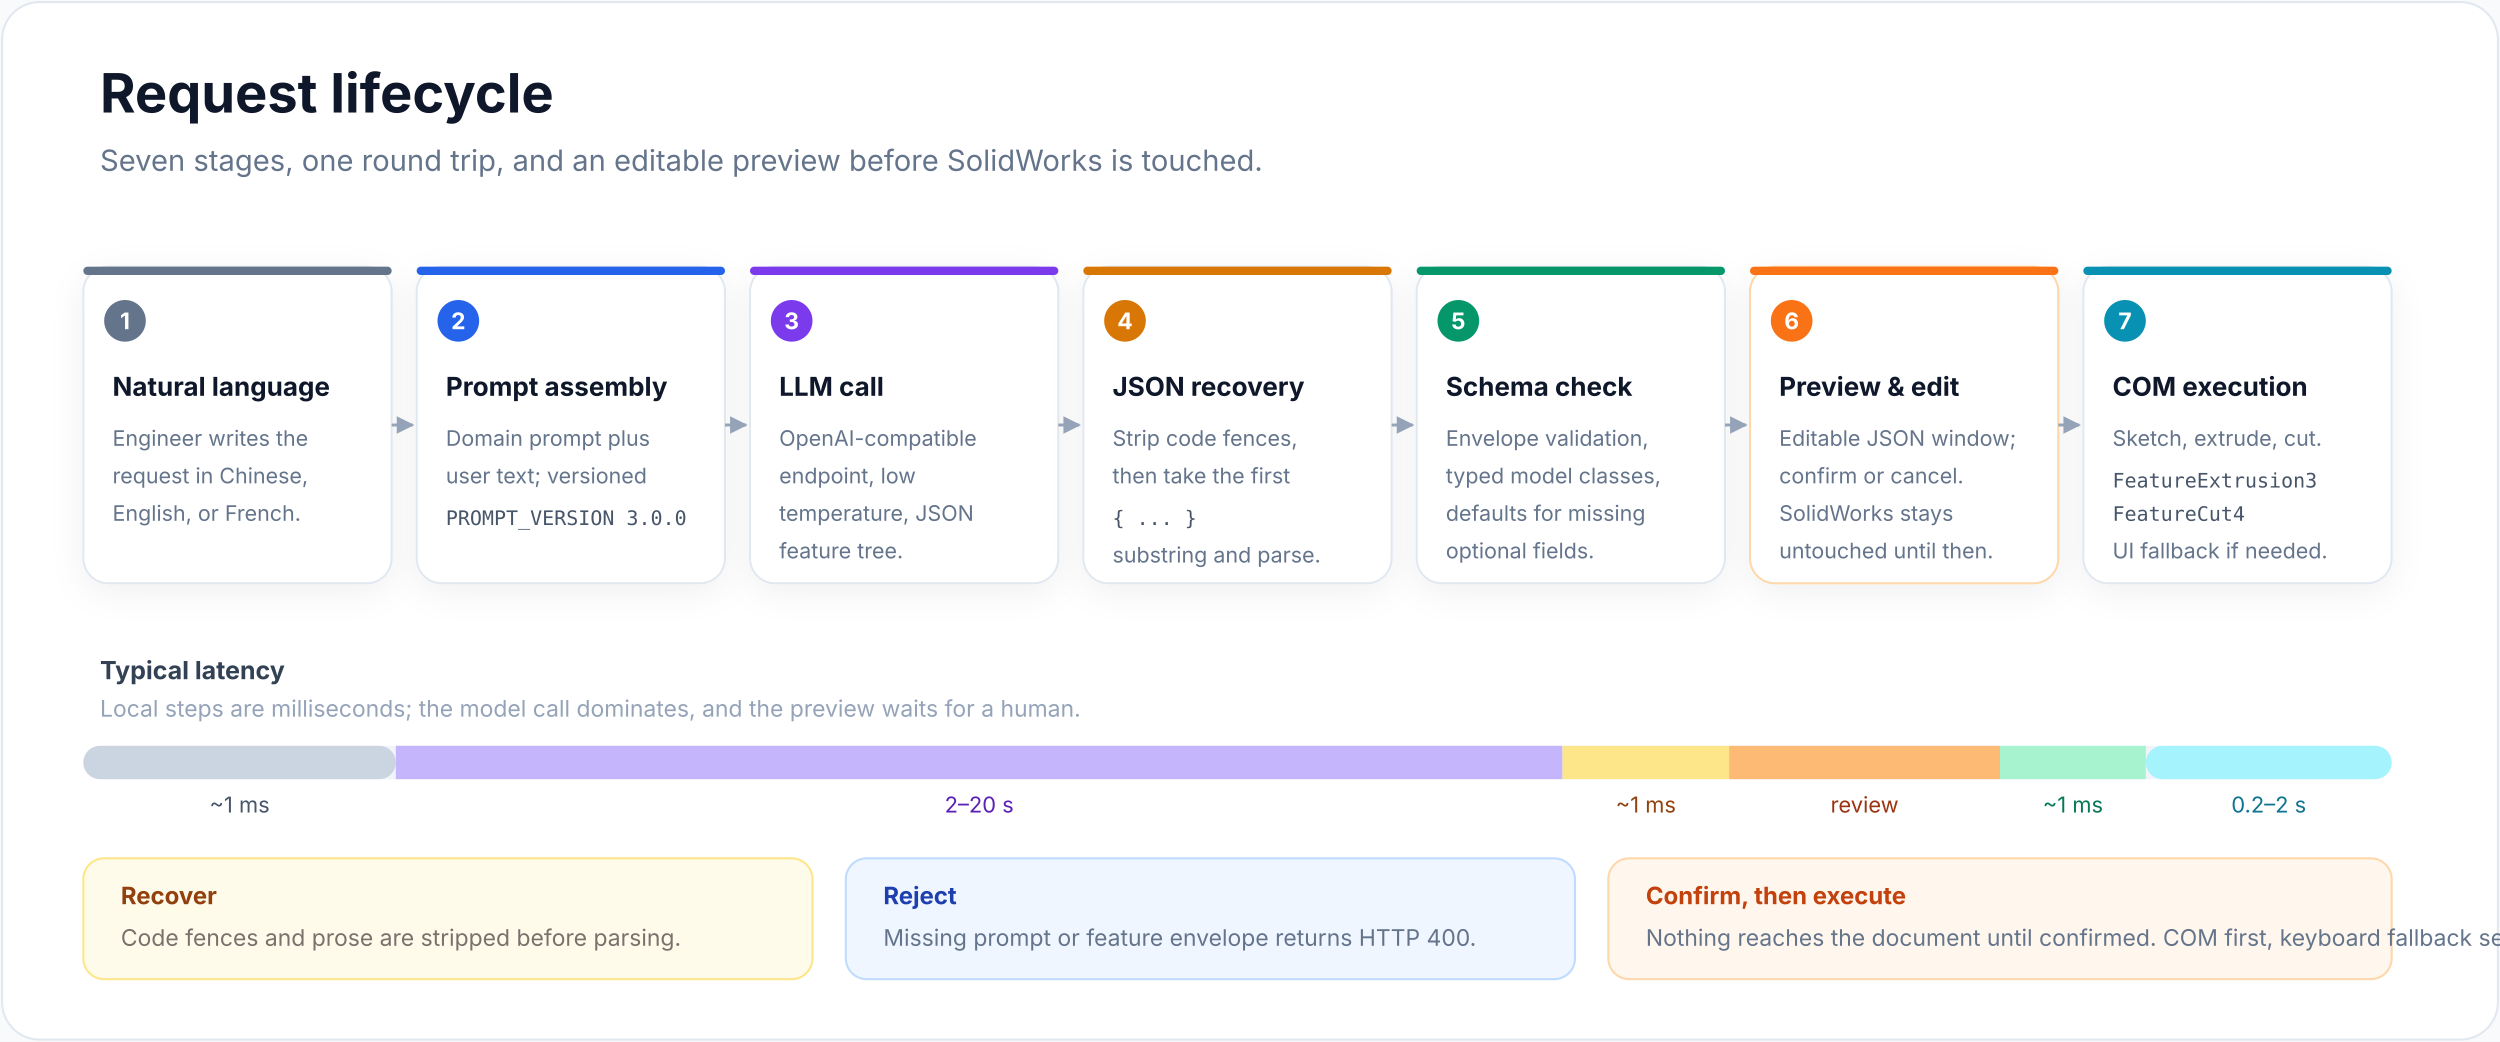
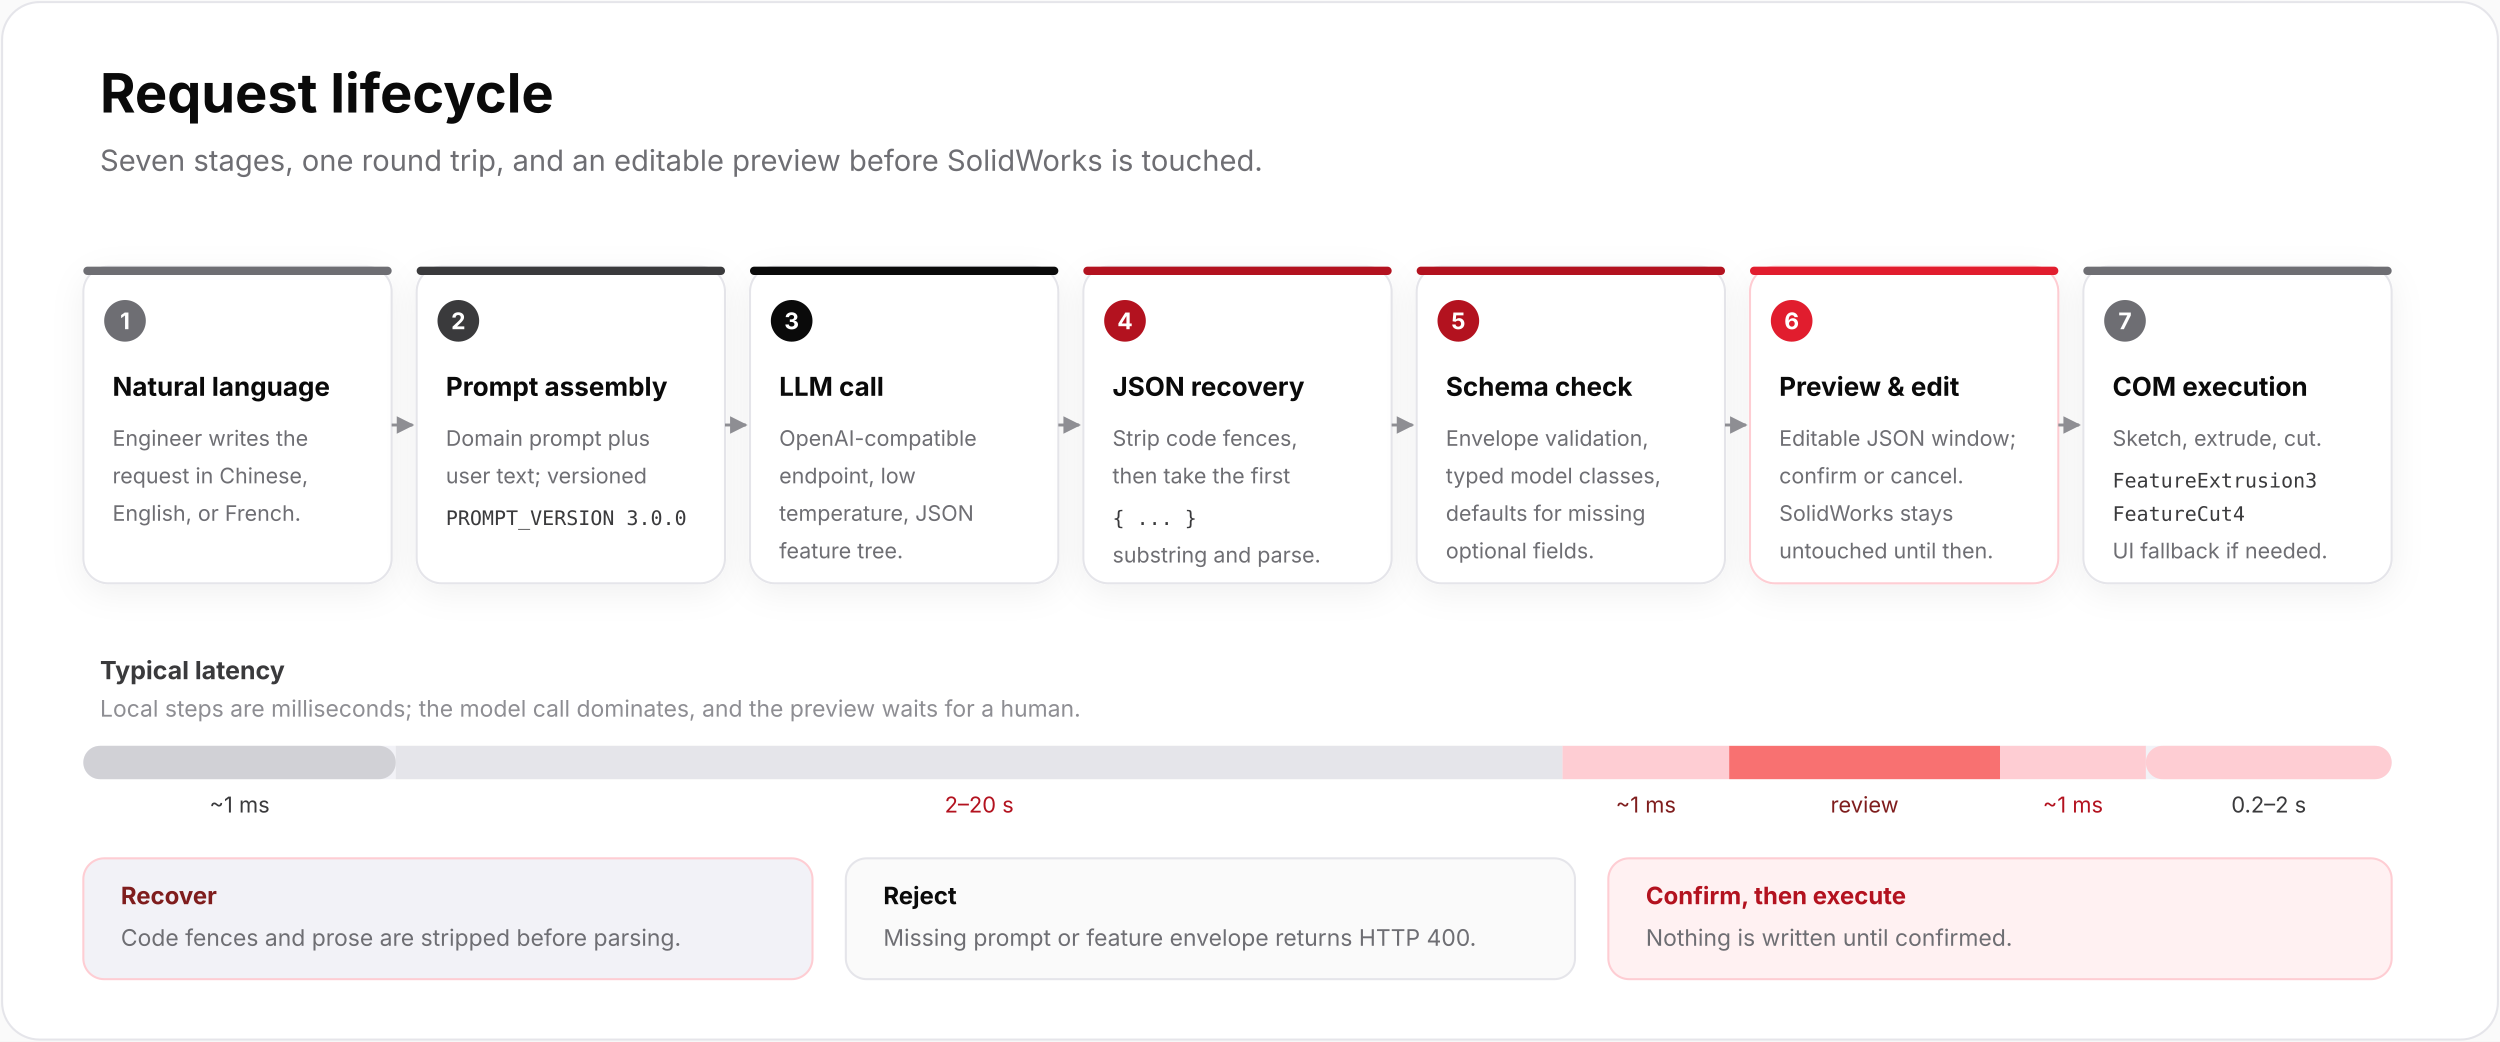
<svg xmlns="http://www.w3.org/2000/svg" width="1200" height="500" viewBox="0 0 1200 500" role="img" aria-labelledby="pipe-title pipe-desc">
  <defs>
    <marker id="pa" viewBox="0 0 10 10" refX="9" refY="5" markerWidth="6" markerHeight="6" orient="auto">
-       <path d="M0 0L10 5L0 10z" fill="#94A3B8" />
+       <path d="M0 0L10 5L0 10z" fill="#8E8E93" />
    </marker>
    <filter id="ps" x="-20%" y="-20%" width="140%" height="150%">
-       <feDropShadow dx="0" dy="4" stdDeviation="8" flood-color="#0F172A" flood-opacity="0.06" />
+       <feDropShadow dx="0" dy="4" stdDeviation="8" flood-color="#0A0A0A" flood-opacity="0.06" />
    </filter>
    <style>
      .ui { font-family: Inter, -apple-system, BlinkMacSystemFont, "Segoe UI", Roboto, Helvetica, Arial, "PingFang SC", "Microsoft YaHei", "Noto Sans CJK SC", sans-serif; }
      .mono { font-family: ui-monospace, SFMono-Regular, Menlo, Consolas, monospace; }
-       .t { font-size: 12.5px; font-weight: 700; fill: #0F172A; }
-       .d { font-size: 10.3px; fill: #64748B; }
-       .m { font-family: ui-monospace, SFMono-Regular, Menlo, Consolas, monospace; font-size: 9.6px; fill: #475569; }
+       .t { font-size: 12.5px; font-weight: 700; fill: #0A0A0A; }
+       .d { font-size: 10.3px; fill: #6E6E73; }
+       .m { font-family: ui-monospace, SFMono-Regular, Menlo, Consolas, monospace; font-size: 9.6px; fill: #3A3A3C; }
      .n { font-size: 11px; font-weight: 700; fill: #FFFFFF; }
    </style>
  </defs>
-   <rect width="1200" height="500" fill="#F8FAFC" />
-   <rect x="1" y="1" width="1198" height="498" rx="18" fill="#FFFFFF" stroke="#E2E8F0" />
-   <text class="ui" x="48" y="54" font-size="26" font-weight="700" fill="#0F172A">Request lifecycle</text>
-   <text class="ui" x="48" y="82" font-size="14" fill="#64748B">Seven stages, one round trip, and an editable preview before SolidWorks is touched.</text>
+   <rect width="1200" height="500" fill="#FAFAFA" />
+   <rect x="1" y="1" width="1198" height="498" rx="18" fill="#FFFFFF" stroke="#E5E5EA" />
+   <text class="ui" x="48" y="54" font-size="26" font-weight="700" fill="#0A0A0A">Request lifecycle</text>
+   <text class="ui" x="48" y="82" font-size="14" fill="#6E6E73">Seven stages, one round trip, and an editable preview before SolidWorks is touched.</text>
  <g>
-     <rect x="40" y="128" width="148" height="152" rx="12" fill="#FFFFFF" stroke="#E2E8F0" filter="url(#ps)" />
-     <rect x="40" y="128" width="148" height="4" rx="2" fill="#64748B" />
-     <circle cx="60" cy="154" r="10" fill="#64748B" />
+     <rect x="40" y="128" width="148" height="152" rx="12" fill="#FFFFFF" stroke="#E5E5EA" filter="url(#ps)" />
+     <rect x="40" y="128" width="148" height="4" rx="2" fill="#6E6E73" />
+     <circle cx="60" cy="154" r="10" fill="#6E6E73" />
    <text class="ui n" x="60" y="158" text-anchor="middle">1</text>
    <text class="ui t" x="54" y="190">Natural language</text>
    <text class="ui d" x="54" y="214">Engineer writes the</text>
    <text class="ui d" x="54" y="232">request in Chinese,</text>
    <text class="ui d" x="54" y="250">English, or French.</text>
  </g>
  <g>
-     <rect x="200" y="128" width="148" height="152" rx="12" fill="#FFFFFF" stroke="#E2E8F0" filter="url(#ps)" />
-     <rect x="200" y="128" width="148" height="4" rx="2" fill="#2563EB" />
-     <circle cx="220" cy="154" r="10" fill="#2563EB" />
+     <rect x="200" y="128" width="148" height="152" rx="12" fill="#FFFFFF" stroke="#E5E5EA" filter="url(#ps)" />
+     <rect x="200" y="128" width="148" height="4" rx="2" fill="#3A3A3C" />
+     <circle cx="220" cy="154" r="10" fill="#3A3A3C" />
    <text class="ui n" x="220" y="158" text-anchor="middle">2</text>
    <text class="ui t" x="214" y="190">Prompt assembly</text>
    <text class="ui d" x="214" y="214">Domain prompt plus</text>
    <text class="ui d" x="214" y="232">user text; versioned</text>
    <text class="ui m" x="214" y="252">PROMPT_VERSION 3.0.0</text>
  </g>
  <g>
-     <rect x="360" y="128" width="148" height="152" rx="12" fill="#FFFFFF" stroke="#E2E8F0" filter="url(#ps)" />
-     <rect x="360" y="128" width="148" height="4" rx="2" fill="#7C3AED" />
-     <circle cx="380" cy="154" r="10" fill="#7C3AED" />
+     <rect x="360" y="128" width="148" height="152" rx="12" fill="#FFFFFF" stroke="#E5E5EA" filter="url(#ps)" />
+     <rect x="360" y="128" width="148" height="4" rx="2" fill="#0A0A0A" />
+     <circle cx="380" cy="154" r="10" fill="#0A0A0A" />
    <text class="ui n" x="380" y="158" text-anchor="middle">3</text>
    <text class="ui t" x="374" y="190">LLM call</text>
    <text class="ui d" x="374" y="214">OpenAI-compatible</text>
    <text class="ui d" x="374" y="232">endpoint, low</text>
    <text class="ui d" x="374" y="250">temperature, JSON</text>
    <text class="ui d" x="374" y="268">feature tree.</text>
  </g>
  <g>
-     <rect x="520" y="128" width="148" height="152" rx="12" fill="#FFFFFF" stroke="#E2E8F0" filter="url(#ps)" />
-     <rect x="520" y="128" width="148" height="4" rx="2" fill="#D97706" />
-     <circle cx="540" cy="154" r="10" fill="#D97706" />
+     <rect x="520" y="128" width="148" height="152" rx="12" fill="#FFFFFF" stroke="#E5E5EA" filter="url(#ps)" />
+     <rect x="520" y="128" width="148" height="4" rx="2" fill="#B3121F" />
+     <circle cx="540" cy="154" r="10" fill="#B3121F" />
    <text class="ui n" x="540" y="158" text-anchor="middle">4</text>
    <text class="ui t" x="534" y="190">JSON recovery</text>
    <text class="ui d" x="534" y="214">Strip code fences,</text>
    <text class="ui d" x="534" y="232">then take the first</text>
    <text class="ui m" x="534" y="252">{ ... }</text>
    <text class="ui d" x="534" y="270">substring and parse.</text>
  </g>
  <g>
-     <rect x="680" y="128" width="148" height="152" rx="12" fill="#FFFFFF" stroke="#E2E8F0" filter="url(#ps)" />
-     <rect x="680" y="128" width="148" height="4" rx="2" fill="#059669" />
-     <circle cx="700" cy="154" r="10" fill="#059669" />
+     <rect x="680" y="128" width="148" height="152" rx="12" fill="#FFFFFF" stroke="#E5E5EA" filter="url(#ps)" />
+     <rect x="680" y="128" width="148" height="4" rx="2" fill="#B3121F" />
+     <circle cx="700" cy="154" r="10" fill="#B3121F" />
    <text class="ui n" x="700" y="158" text-anchor="middle">5</text>
    <text class="ui t" x="694" y="190">Schema check</text>
    <text class="ui d" x="694" y="214">Envelope validation,</text>
    <text class="ui d" x="694" y="232">typed model classes,</text>
    <text class="ui d" x="694" y="250">defaults for missing</text>
    <text class="ui d" x="694" y="268">optional fields.</text>
  </g>
  <g>
-     <rect x="840" y="128" width="148" height="152" rx="12" fill="#FFFFFF" stroke="#FED7AA" filter="url(#ps)" />
-     <rect x="840" y="128" width="148" height="4" rx="2" fill="#F97316" />
-     <circle cx="860" cy="154" r="10" fill="#F97316" />
+     <rect x="840" y="128" width="148" height="152" rx="12" fill="#FFFFFF" stroke="#FECDD3" filter="url(#ps)" />
+     <rect x="840" y="128" width="148" height="4" rx="2" fill="#E11D2E" />
+     <circle cx="860" cy="154" r="10" fill="#E11D2E" />
    <text class="ui n" x="860" y="158" text-anchor="middle">6</text>
    <text class="ui t" x="854" y="190">Preview &amp; edit</text>
    <text class="ui d" x="854" y="214">Editable JSON window;</text>
    <text class="ui d" x="854" y="232">confirm or cancel.</text>
    <text class="ui d" x="854" y="250">SolidWorks stays</text>
    <text class="ui d" x="854" y="268">untouched until then.</text>
  </g>
  <g>
-     <rect x="1000" y="128" width="148" height="152" rx="12" fill="#FFFFFF" stroke="#E2E8F0" filter="url(#ps)" />
-     <rect x="1000" y="128" width="148" height="4" rx="2" fill="#0891B2" />
-     <circle cx="1020" cy="154" r="10" fill="#0891B2" />
+     <rect x="1000" y="128" width="148" height="152" rx="12" fill="#FFFFFF" stroke="#E5E5EA" filter="url(#ps)" />
+     <rect x="1000" y="128" width="148" height="4" rx="2" fill="#6E6E73" />
+     <circle cx="1020" cy="154" r="10" fill="#6E6E73" />
    <text class="ui n" x="1020" y="158" text-anchor="middle">7</text>
    <text class="ui t" x="1014" y="190">COM execution</text>
    <text class="ui d" x="1014" y="214">Sketch, extrude, cut.</text>
    <text class="ui m" x="1014" y="234">FeatureExtrusion3</text>
    <text class="ui m" x="1014" y="250">FeatureCut4</text>
    <text class="ui d" x="1014" y="268">UI fallback if needed.</text>
  </g>
-   <g stroke="#94A3B8" stroke-width="1.4">
+   <g stroke="#8E8E93" stroke-width="1.4">
    <line x1="188" y1="204" x2="198" y2="204" marker-end="url(#pa)" />
    <line x1="348" y1="204" x2="358" y2="204" marker-end="url(#pa)" />
    <line x1="508" y1="204" x2="518" y2="204" marker-end="url(#pa)" />
    <line x1="668" y1="204" x2="678" y2="204" marker-end="url(#pa)" />
    <line x1="828" y1="204" x2="838" y2="204" marker-end="url(#pa)" />
    <line x1="988" y1="204" x2="998" y2="204" marker-end="url(#pa)" />
  </g>
-   <text class="ui" x="48" y="326" font-size="12" font-weight="700" fill="#334155">Typical latency</text>
-   <text class="ui" x="48" y="344" font-size="11" fill="#94A3B8">Local steps are milliseconds; the model call dominates, and the preview waits for a human.</text>
-   <rect x="40" y="358" width="1108" height="16" rx="8" fill="#F1F5F9" />
-   <rect x="40" y="358" width="150" height="16" rx="8" fill="#CBD5E1" />
-   <rect x="190" y="358" width="560" height="16" fill="#C4B5FD" />
-   <rect x="750" y="358" width="80" height="16" fill="#FDE68A" />
-   <rect x="830" y="358" width="130" height="16" fill="#FDBA74" />
-   <rect x="960" y="358" width="70" height="16" fill="#A7F3D0" />
-   <rect x="1030" y="358" width="118" height="16" rx="8" fill="#A5F3FC" />
-   <text class="ui" x="115" y="390" text-anchor="middle" font-size="10.5" fill="#475569">~1 ms</text>
-   <text class="ui" x="470" y="390" text-anchor="middle" font-size="10.5" fill="#5B21B6">2–20 s</text>
-   <text class="ui" x="790" y="390" text-anchor="middle" font-size="10.5" fill="#92400E">~1 ms</text>
-   <text class="ui" x="895" y="390" text-anchor="middle" font-size="10.5" fill="#9A3412">review</text>
-   <text class="ui" x="995" y="390" text-anchor="middle" font-size="10.5" fill="#047857">~1 ms</text>
-   <text class="ui" x="1089" y="390" text-anchor="middle" font-size="10.5" fill="#0E7490">0.2–2 s</text>
-   <rect x="40" y="412" width="350" height="58" rx="10" fill="#FFFBEB" stroke="#FDE68A" />
-   <text class="ui" x="58" y="434" font-size="11.5" font-weight="700" fill="#92400E">Recover</text>
-   <text class="ui" x="58" y="454" font-size="11" fill="#78716C">Code fences and prose are stripped before parsing.</text>
-   <rect x="406" y="412" width="350" height="58" rx="10" fill="#EFF6FF" stroke="#BFDBFE" />
-   <text class="ui" x="424" y="434" font-size="11.5" font-weight="700" fill="#1E40AF">Reject</text>
-   <text class="ui" x="424" y="454" font-size="11" fill="#64748B">Missing prompt or feature envelope returns HTTP 400.</text>
-   <rect x="772" y="412" width="376" height="58" rx="10" fill="#FFF7ED" stroke="#FED7AA" />
-   <text class="ui" x="790" y="434" font-size="11.5" font-weight="700" fill="#C2410C">Confirm, then execute</text>
-   <text class="ui" x="790" y="454" font-size="11" fill="#64748B">Nothing reaches the document until confirmed. COM first, keyboard fallback second.</text>
+   <text class="ui" x="48" y="326" font-size="12" font-weight="700" fill="#3A3A3C">Typical latency</text>
+   <text class="ui" x="48" y="344" font-size="11" fill="#8E8E93">Local steps are milliseconds; the model call dominates, and the preview waits for a human.</text>
+   <rect x="40" y="358" width="1108" height="16" rx="8" fill="#F2F2F7" />
+   <rect x="40" y="358" width="150" height="16" rx="8" fill="#D1D1D6" />
+   <rect x="190" y="358" width="560" height="16" fill="#E5E5EA" />
+   <rect x="750" y="358" width="80" height="16" fill="#FECDD3" />
+   <rect x="830" y="358" width="130" height="16" fill="#F87171" />
+   <rect x="960" y="358" width="70" height="16" fill="#FECDD3" />
+   <rect x="1030" y="358" width="118" height="16" rx="8" fill="#FECDD3" />
+   <text class="ui" x="115" y="390" text-anchor="middle" font-size="10.5" fill="#3A3A3C">~1 ms</text>
+   <text class="ui" x="470" y="390" text-anchor="middle" font-size="10.5" fill="#B3121F">2–20 s</text>
+   <text class="ui" x="790" y="390" text-anchor="middle" font-size="10.5" fill="#7F1D1D">~1 ms</text>
+   <text class="ui" x="895" y="390" text-anchor="middle" font-size="10.5" fill="#7F1D1D">review</text>
+   <text class="ui" x="995" y="390" text-anchor="middle" font-size="10.5" fill="#B3121F">~1 ms</text>
+   <text class="ui" x="1089" y="390" text-anchor="middle" font-size="10.5" fill="#3A3A3C">0.2–2 s</text>
+   <rect x="40" y="412" width="350" height="58" rx="10" fill="#F2F2F7" stroke="#FECDD3" />
+   <text class="ui" x="58" y="434" font-size="11.5" font-weight="700" fill="#7F1D1D">Recover</text>
+   <text class="ui" x="58" y="454" font-size="11" fill="#6E6E73">Code fences and prose are stripped before parsing.</text>
+   <rect x="406" y="412" width="350" height="58" rx="10" fill="#FAFAFA" stroke="#E5E5EA" />
+   <text class="ui" x="424" y="434" font-size="11.5" font-weight="700" fill="#0A0A0A">Reject</text>
+   <text class="ui" x="424" y="454" font-size="11" fill="#6E6E73">Missing prompt or feature envelope returns HTTP 400.</text>
+   <rect x="772" y="412" width="376" height="58" rx="10" fill="#FFF1F2" stroke="#FECDD3" />
+   <text class="ui" x="790" y="434" font-size="11.5" font-weight="700" fill="#B3121F">Confirm, then execute</text>
+   <text class="ui" x="790" y="454" font-size="11" fill="#6E6E73">Nothing is written until confirmed.</text>
</svg>
